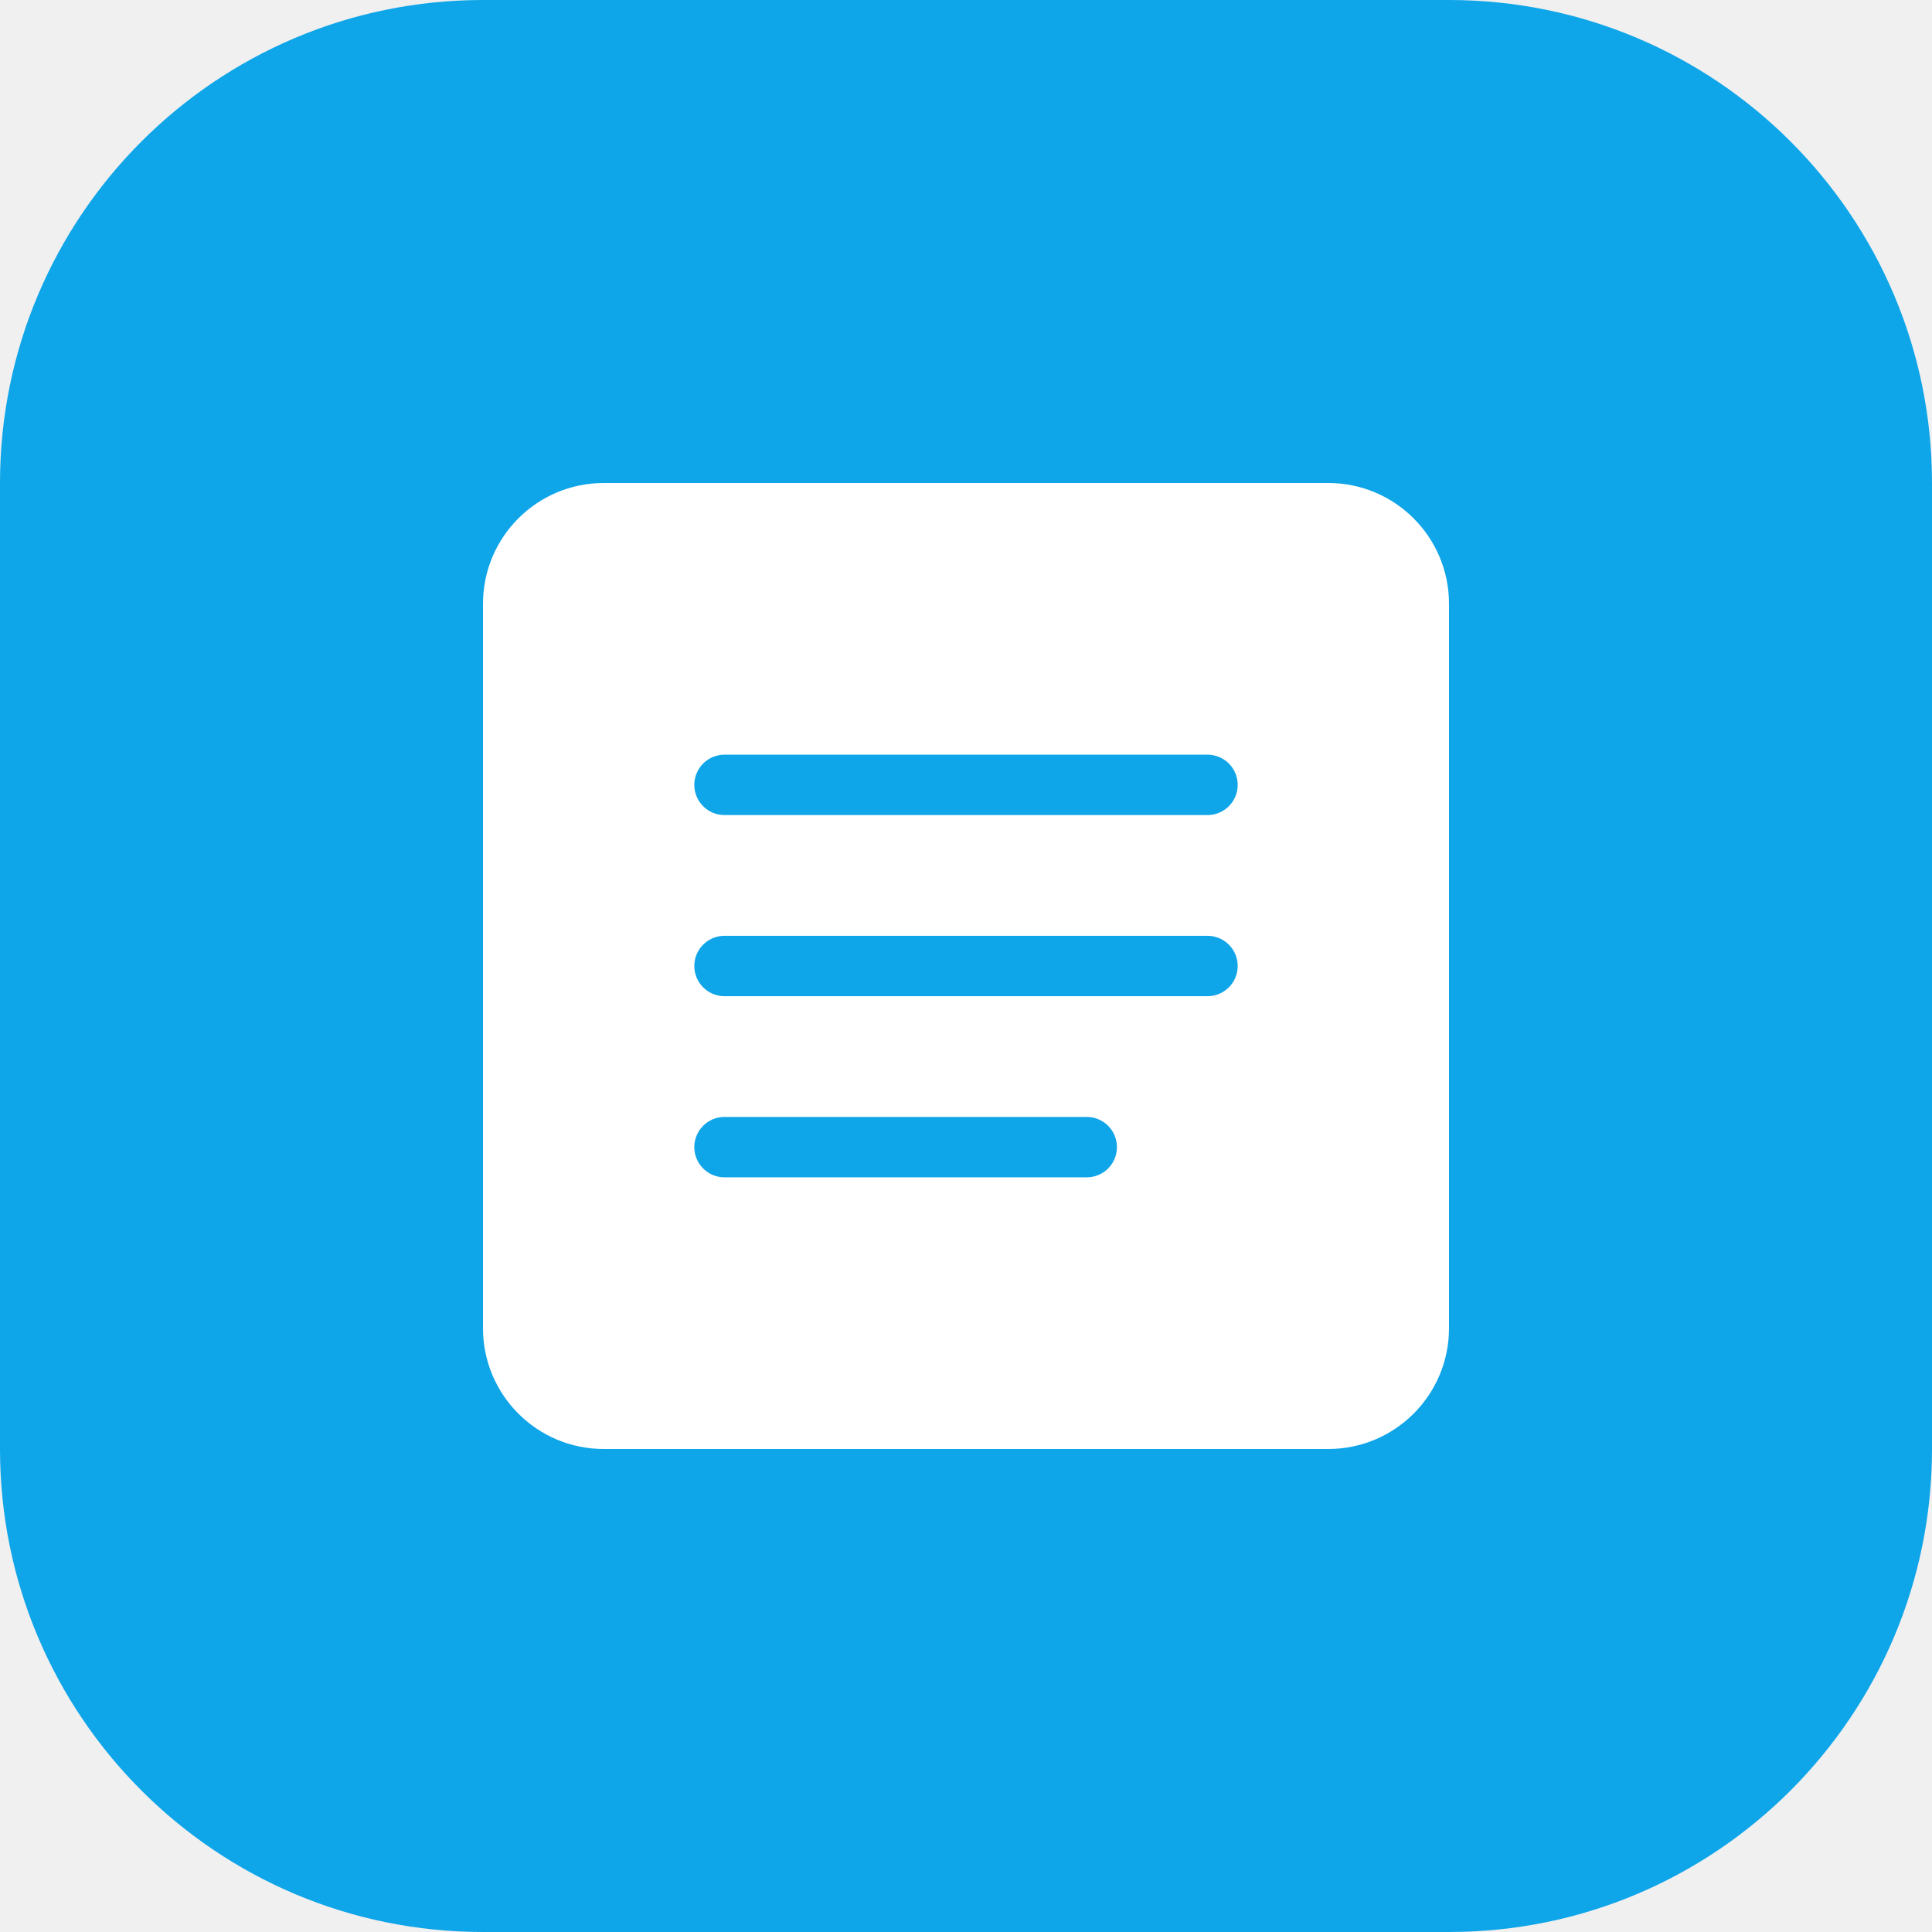
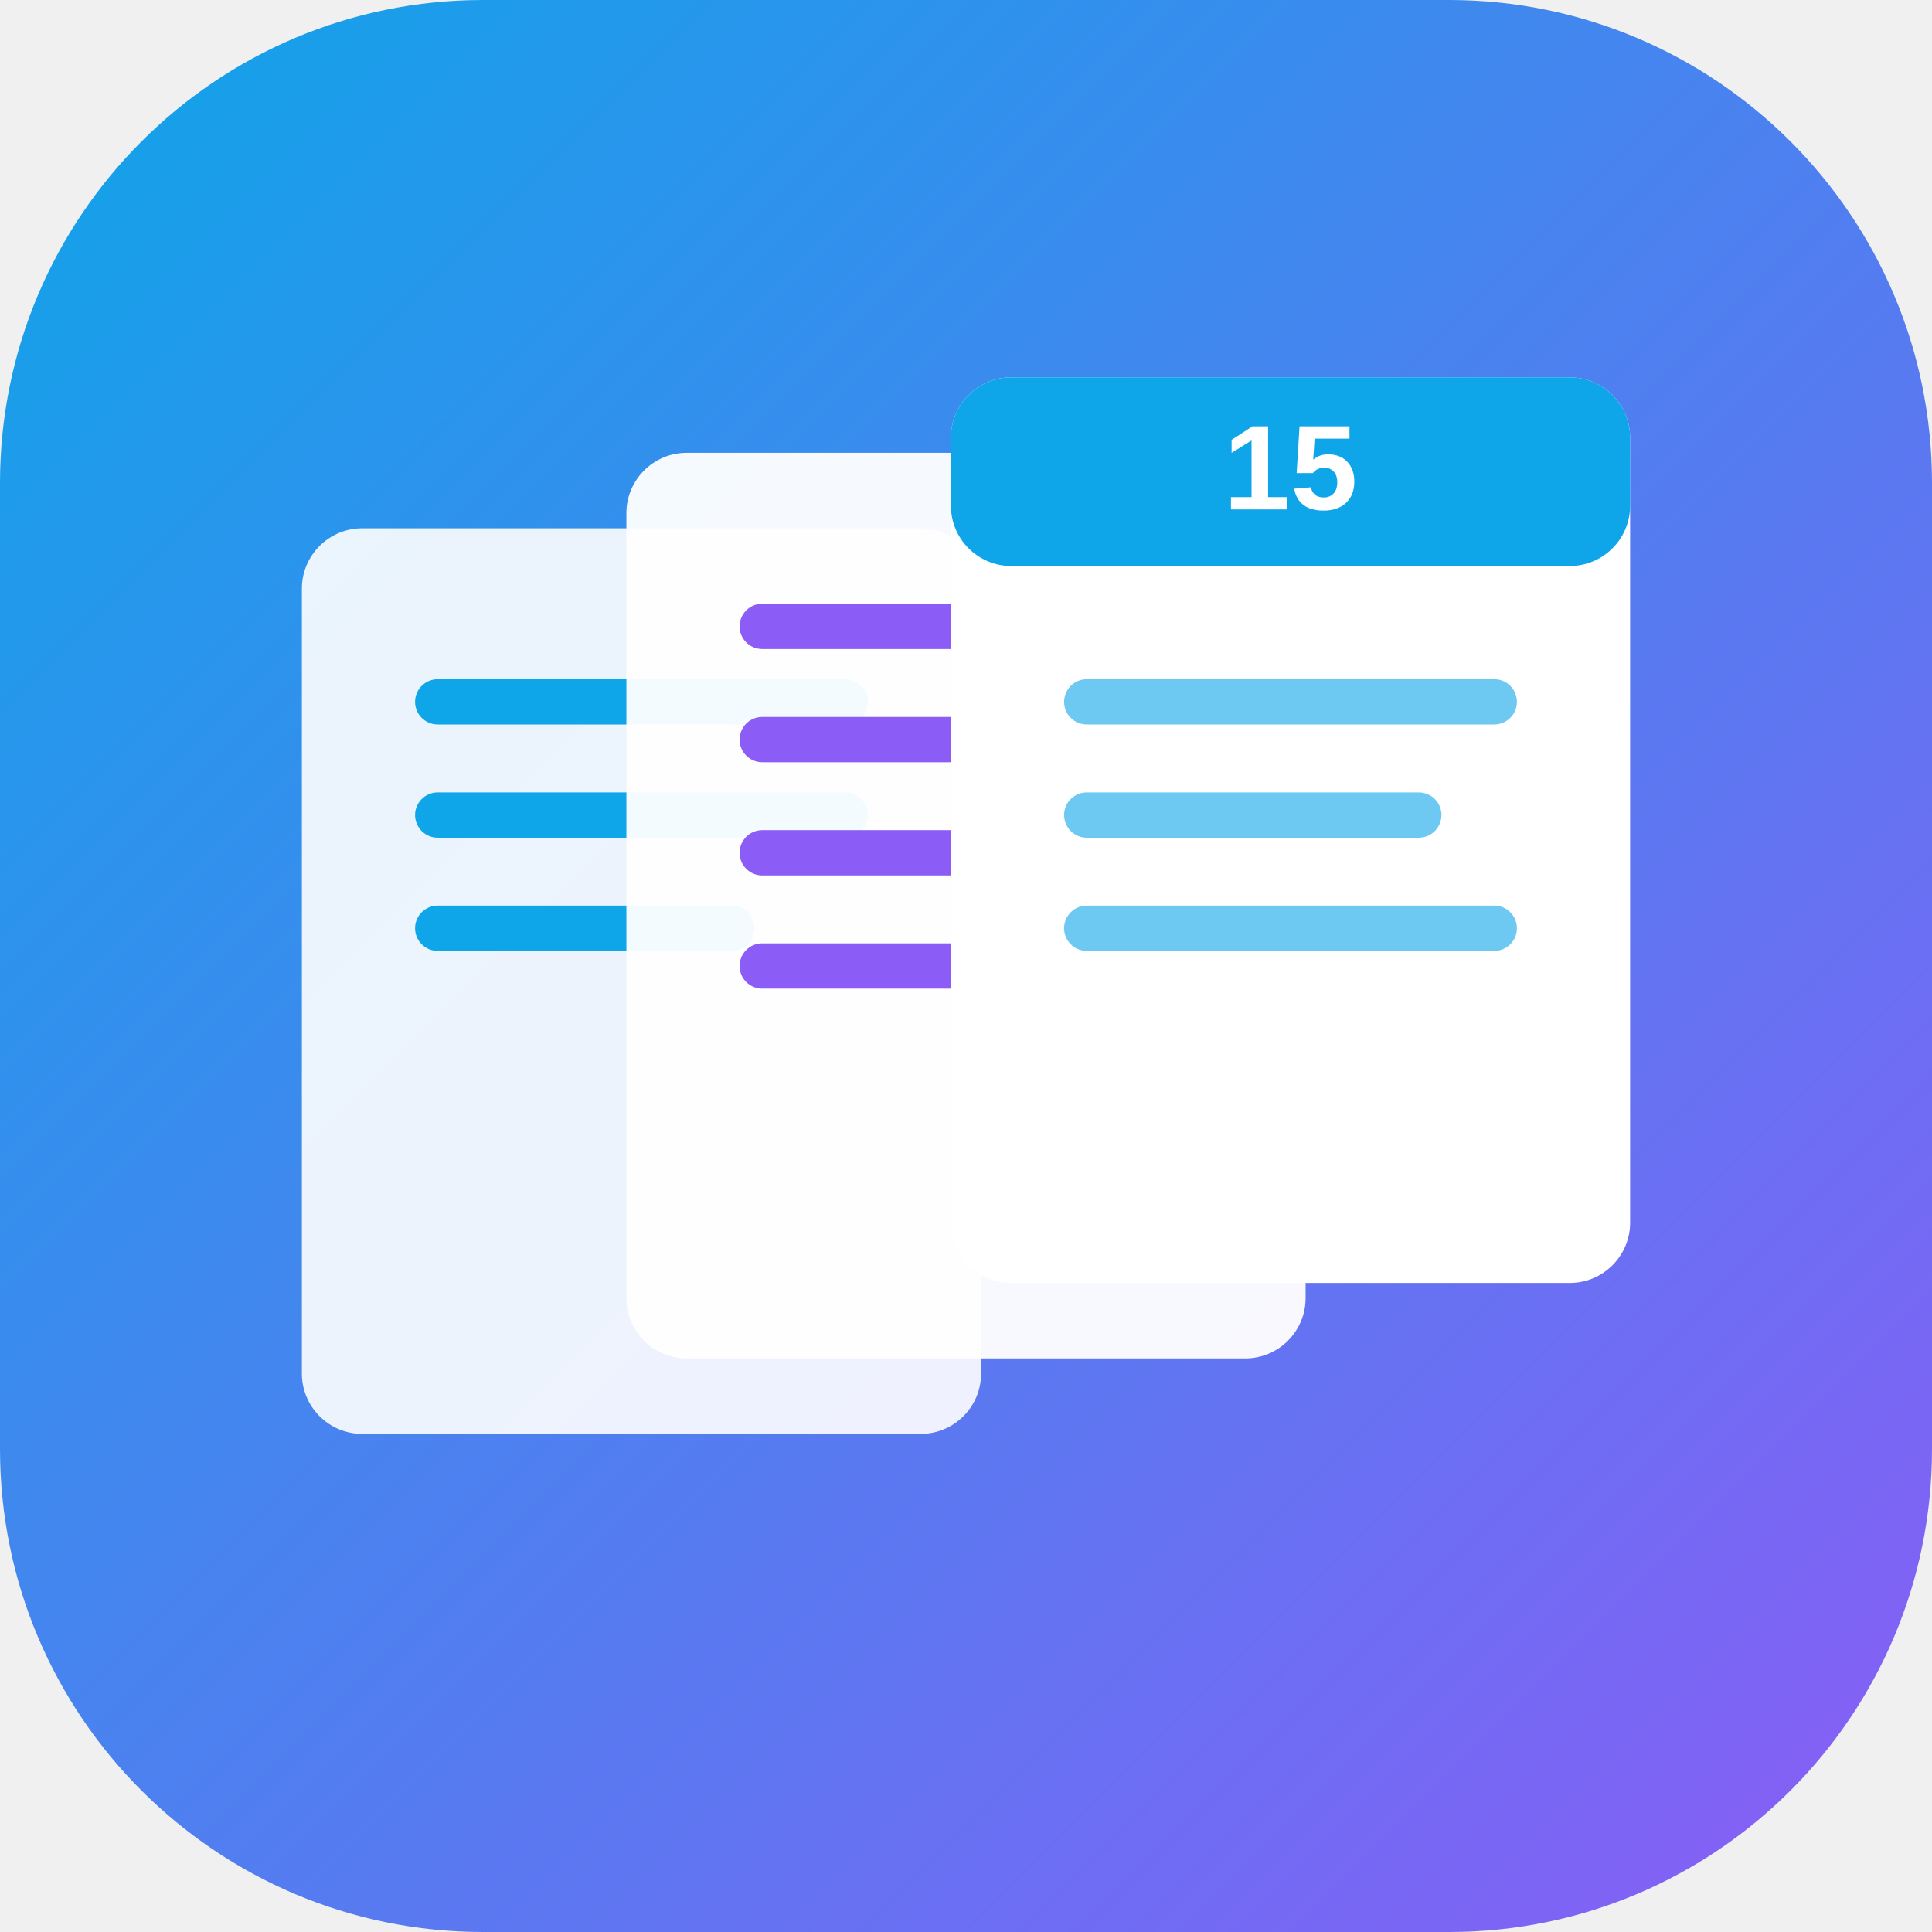
<svg xmlns="http://www.w3.org/2000/svg" width="512" height="512" viewBox="0 0 512 512" fill="none">
-   <rect width="512" height="512" rx="128" fill="#0ea5e9" />
-   <path d="M160 128h192c17.673 0 32 14.327 32 32v192c0 17.673-14.327 32-32 32H160c-17.673 0-32-14.327-32-32V160c0-17.673 14.327-32 32-32z" fill="white" />
-   <path d="M192 208h128M192 256h128M192 304h96" stroke="#0ea5e9" stroke-width="16" stroke-linecap="round" />
+   <defs>
+     <linearGradient id="grad1" x1="0%" y1="0%" x2="100%" y2="100%">
+       <stop offset="0%" style="stop-color:#0ea5e9;stop-opacity:1" />
+       <stop offset="100%" style="stop-color:#8b5cf6;stop-opacity:1" />
+     </linearGradient>
+   </defs>
+   <rect width="512" height="512" rx="128" fill="url(#grad1)" />
+   <rect x="80" y="140" width="180" height="240" rx="16" fill="white" opacity="0.9" />
+   <rect x="110" y="180" width="120" height="12" rx="6" fill="#0ea5e9" />
+   <rect x="110" y="210" width="120" height="12" rx="6" fill="#0ea5e9" />
+   <rect x="110" y="240" width="90" height="12" rx="6" fill="#0ea5e9" />
+   <rect x="166" y="120" width="180" height="240" rx="16" fill="white" opacity="0.95" />
+   <rect x="196" y="160" width="120" height="12" rx="6" fill="#8b5cf6" />
+   <rect x="196" y="190" width="120" height="12" rx="6" fill="#8b5cf6" />
+   <rect x="196" y="220" width="100" height="12" rx="6" fill="#8b5cf6" />
+   <rect x="196" y="250" width="80" height="12" rx="6" fill="#8b5cf6" />
+   <rect x="252" y="100" width="180" height="240" rx="16" fill="white" />
+   <rect x="252" y="100" width="180" height="50" rx="16" fill="#0ea5e9" />
+   <text x="342" y="135" font-family="Arial, sans-serif" font-size="32" font-weight="bold" fill="white" text-anchor="middle">15</text>
+   <rect x="282" y="180" width="120" height="12" rx="6" fill="#0ea5e9" opacity="0.6" />
+   <rect x="282" y="210" width="100" height="12" rx="6" fill="#0ea5e9" opacity="0.6" />
+   <rect x="282" y="240" width="120" height="12" rx="6" fill="#0ea5e9" opacity="0.6" />
</svg>
